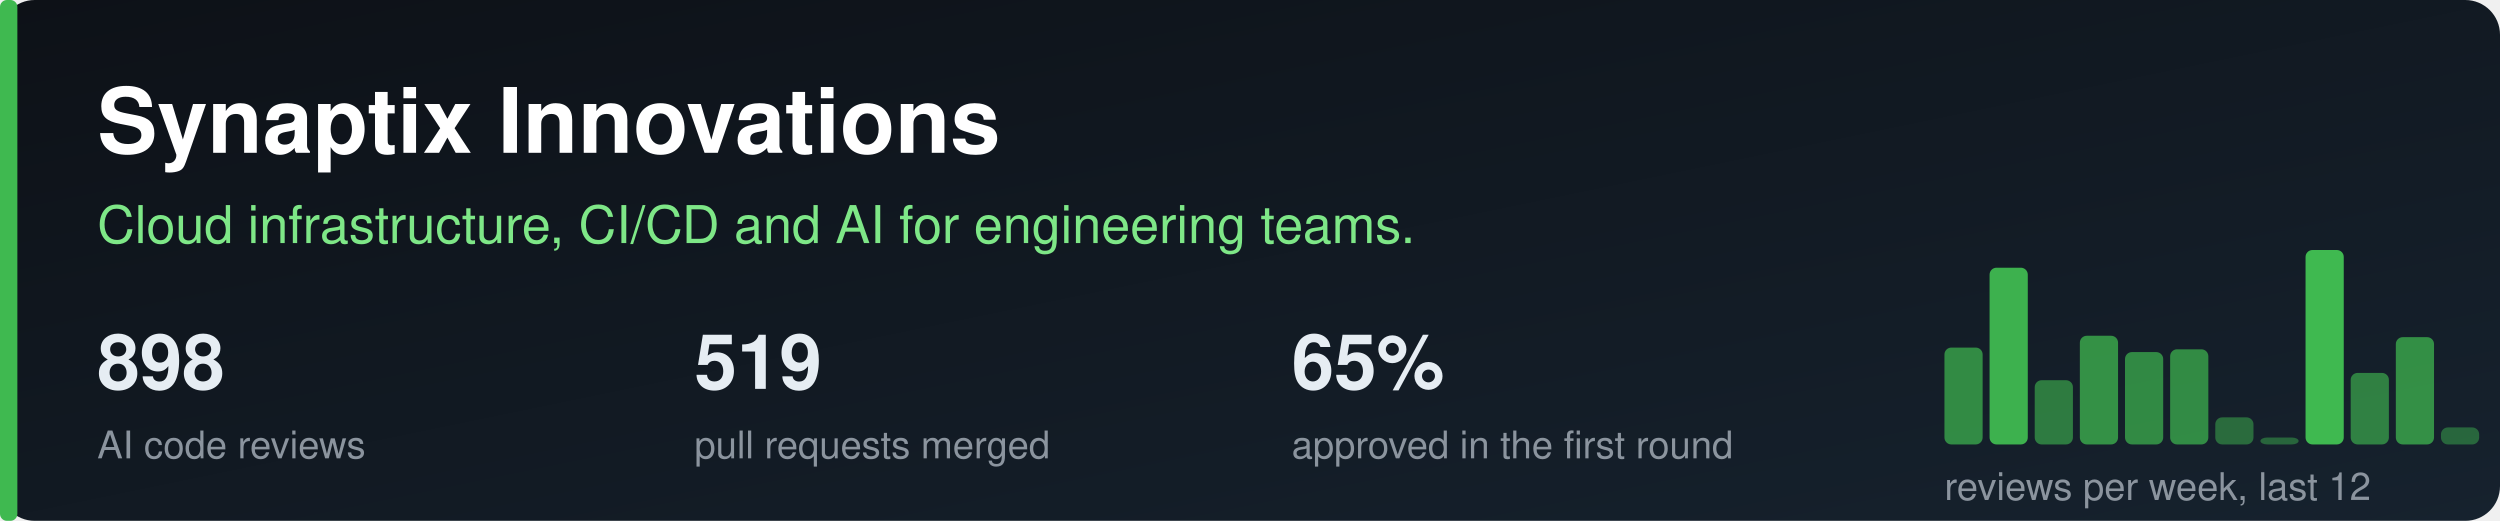
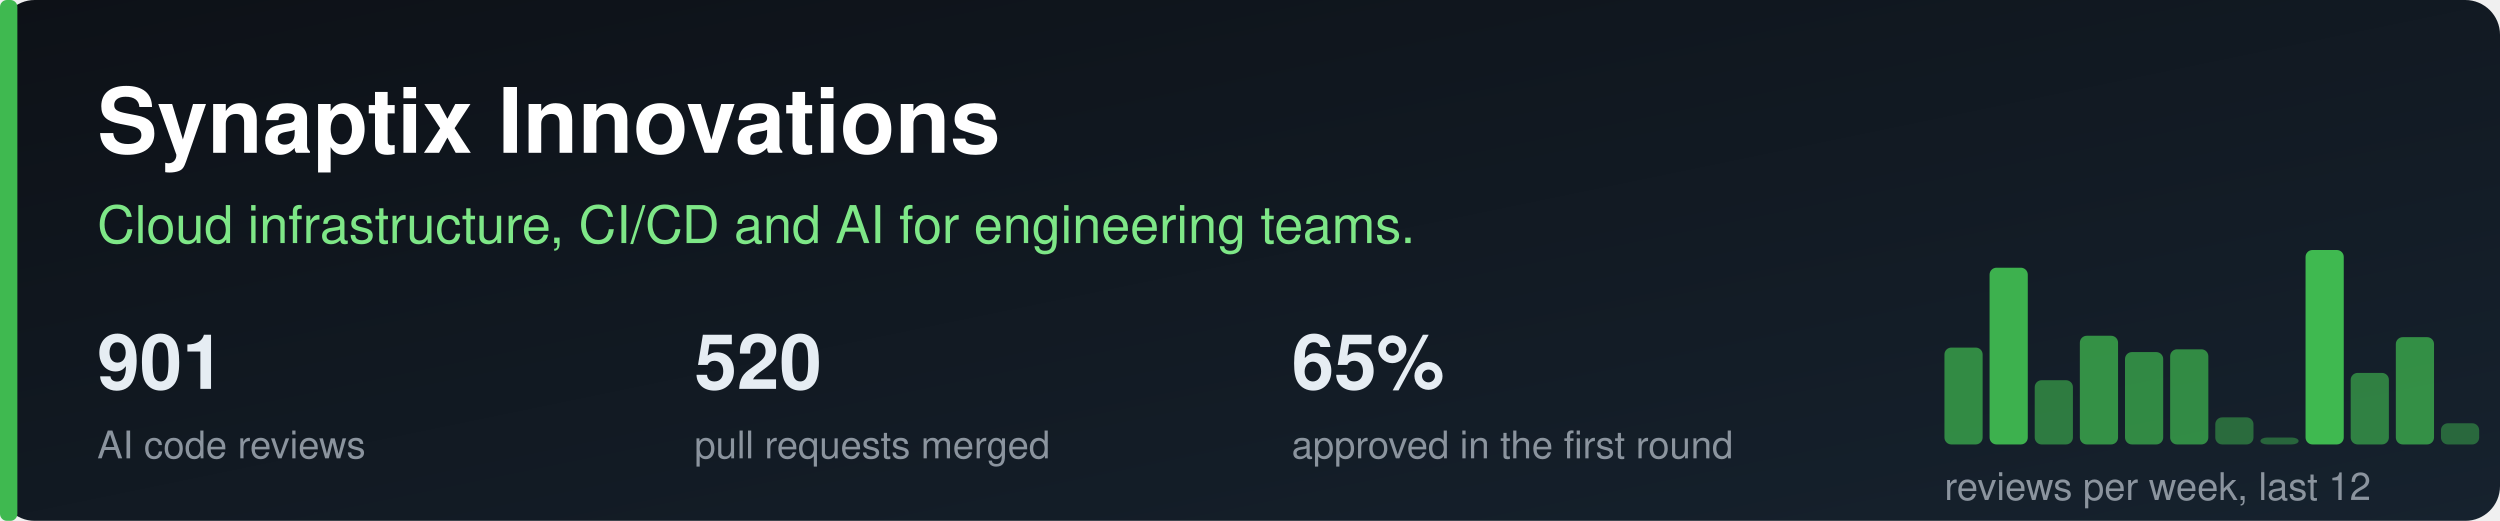
<svg xmlns="http://www.w3.org/2000/svg" width="720" height="150" viewBox="0 0 720 150" role="img" aria-label="Synaptix Innovations">
  <defs>
    <linearGradient id="g" x1="0" y1="0" x2="1" y2="1">
      <stop offset="0" stop-color="#0d1117" />
      <stop offset="1" stop-color="#16222e" />
    </linearGradient>
  </defs>
  <style>text{font-family:-apple-system,Segoe UI,Helvetica,Arial,sans-serif}.n{font-size:22px;font-weight:600;fill:#e6edf3}.l{font-size:11px;fill:#8b949e}</style>
  <rect width="720" height="150" rx="10" fill="url(#g)" />
  <rect x="0" y="0" width="5" height="150" rx="2" fill="#3fb950" />
  <text x="28" y="44" font-size="26" font-weight="700" fill="#ffffff">Synaptix Innovations</text>
  <text x="28" y="70" font-size="15" fill="#7ee787">Cloud infrastructure, CI/CD and AI for engineering teams.</text>
-   <text class="n" x="28" y="112">898</text>
+   <text class="n" x="28" y="112">901</text>
  <text class="l" x="28" y="132">AI code reviews</text>
-   <text class="n" x="200" y="112">519</text>
+   <text class="n" x="200" y="112">520</text>
  <text class="l" x="200" y="132">pull requests merged</text>
  <text class="n" x="372" y="112">65%</text>
  <text class="l" x="372" y="132">approved in the first round</text>
  <rect x="560" y="100.1" width="11" height="27.9" rx="2" fill="#3fb950" opacity="0.70" />
  <rect x="573" y="77.1" width="11" height="50.9" rx="2" fill="#3fb950" opacity="0.95" />
  <rect x="586" y="109.5" width="11" height="18.5" rx="2" fill="#3fb950" opacity="0.60" />
  <rect x="599" y="96.7" width="11" height="31.3" rx="2" fill="#3fb950" opacity="0.74" />
  <rect x="612" y="101.4" width="11" height="26.6" rx="2" fill="#3fb950" opacity="0.69" />
  <rect x="625" y="100.6" width="11" height="27.4" rx="2" fill="#3fb950" opacity="0.70" />
  <rect x="638" y="120.2" width="11" height="7.8" rx="2" fill="#3fb950" opacity="0.49" />
  <rect x="651" y="126.0" width="11" height="2.0" rx="2" fill="#3fb950" opacity="0.45" />
  <rect x="664" y="72.0" width="11" height="56.0" rx="2" fill="#3fb950" opacity="1.00" />
  <rect x="677" y="107.4" width="11" height="20.6" rx="2" fill="#3fb950" opacity="0.63" />
  <rect x="690" y="97.1" width="11" height="30.9" rx="2" fill="#3fb950" opacity="0.73" />
-   <rect x="703" y="123.1" width="11" height="4.9" rx="2" fill="#3fb950" opacity="0.46" />
+   <rect x="703" y="121.9" width="11" height="6.1" rx="2" fill="#3fb950" opacity="0.47" />
  <text class="l" x="560" y="144">reviews per week, last 12</text>
</svg>
